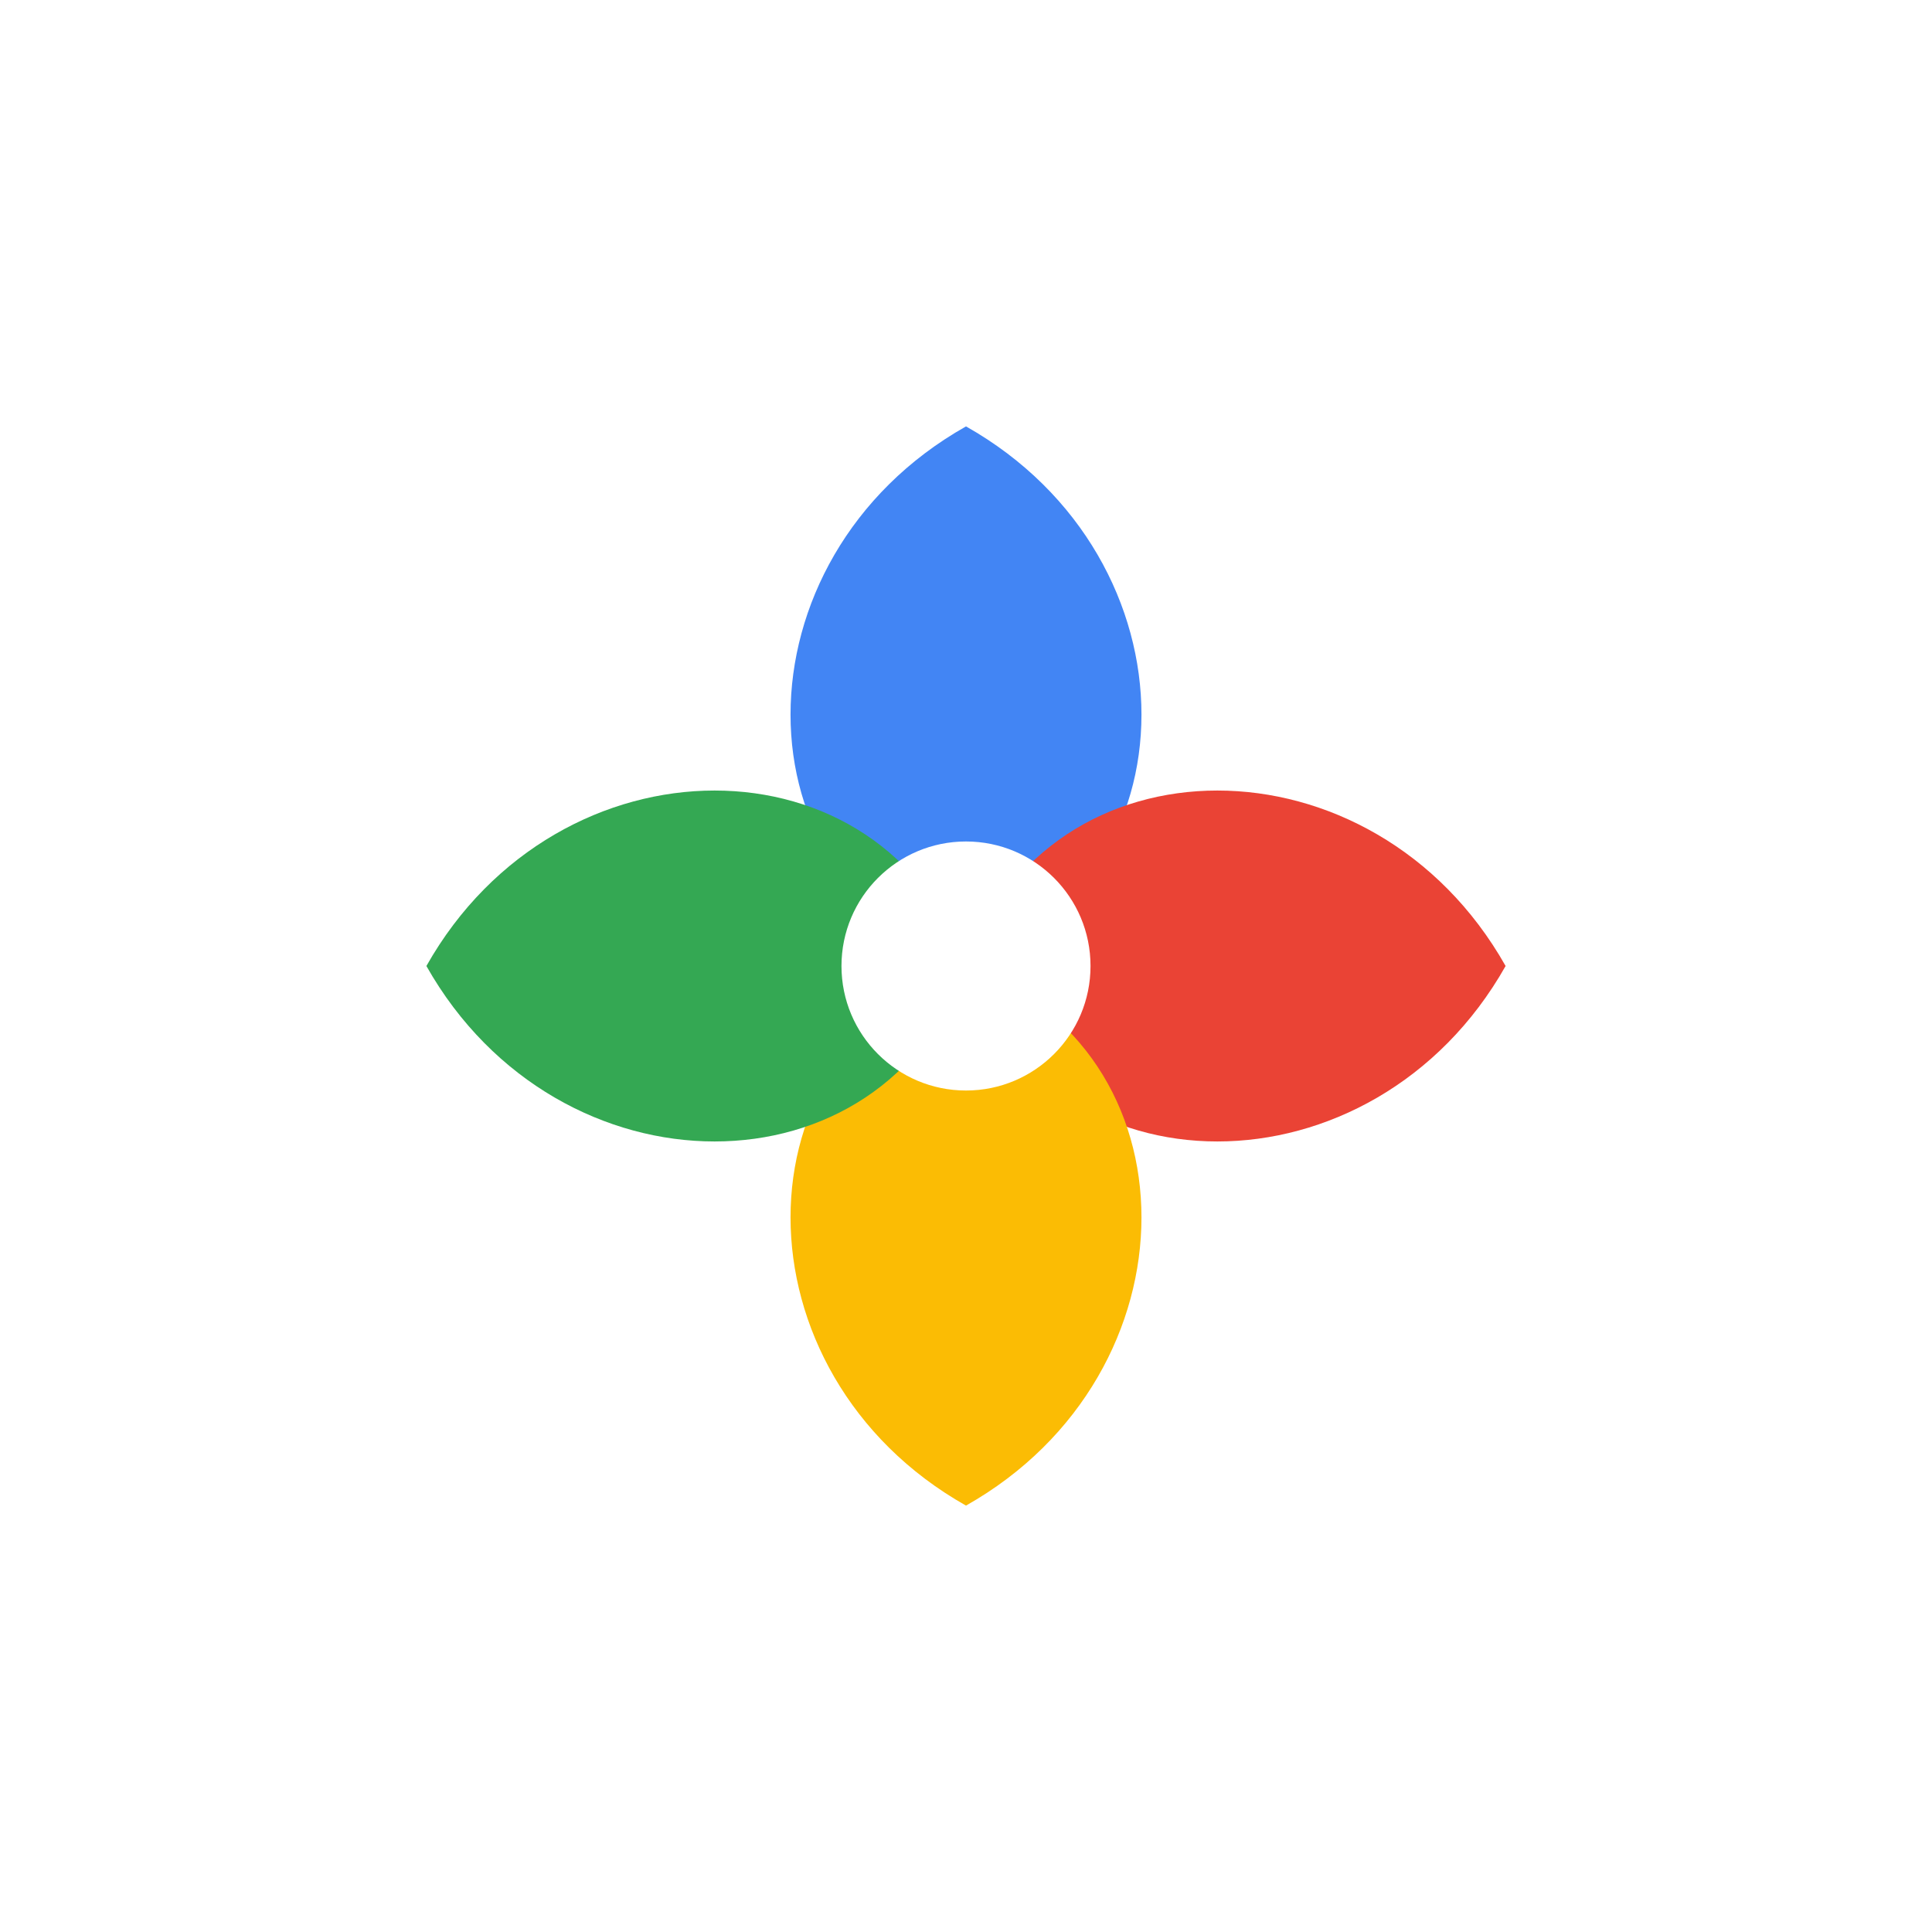
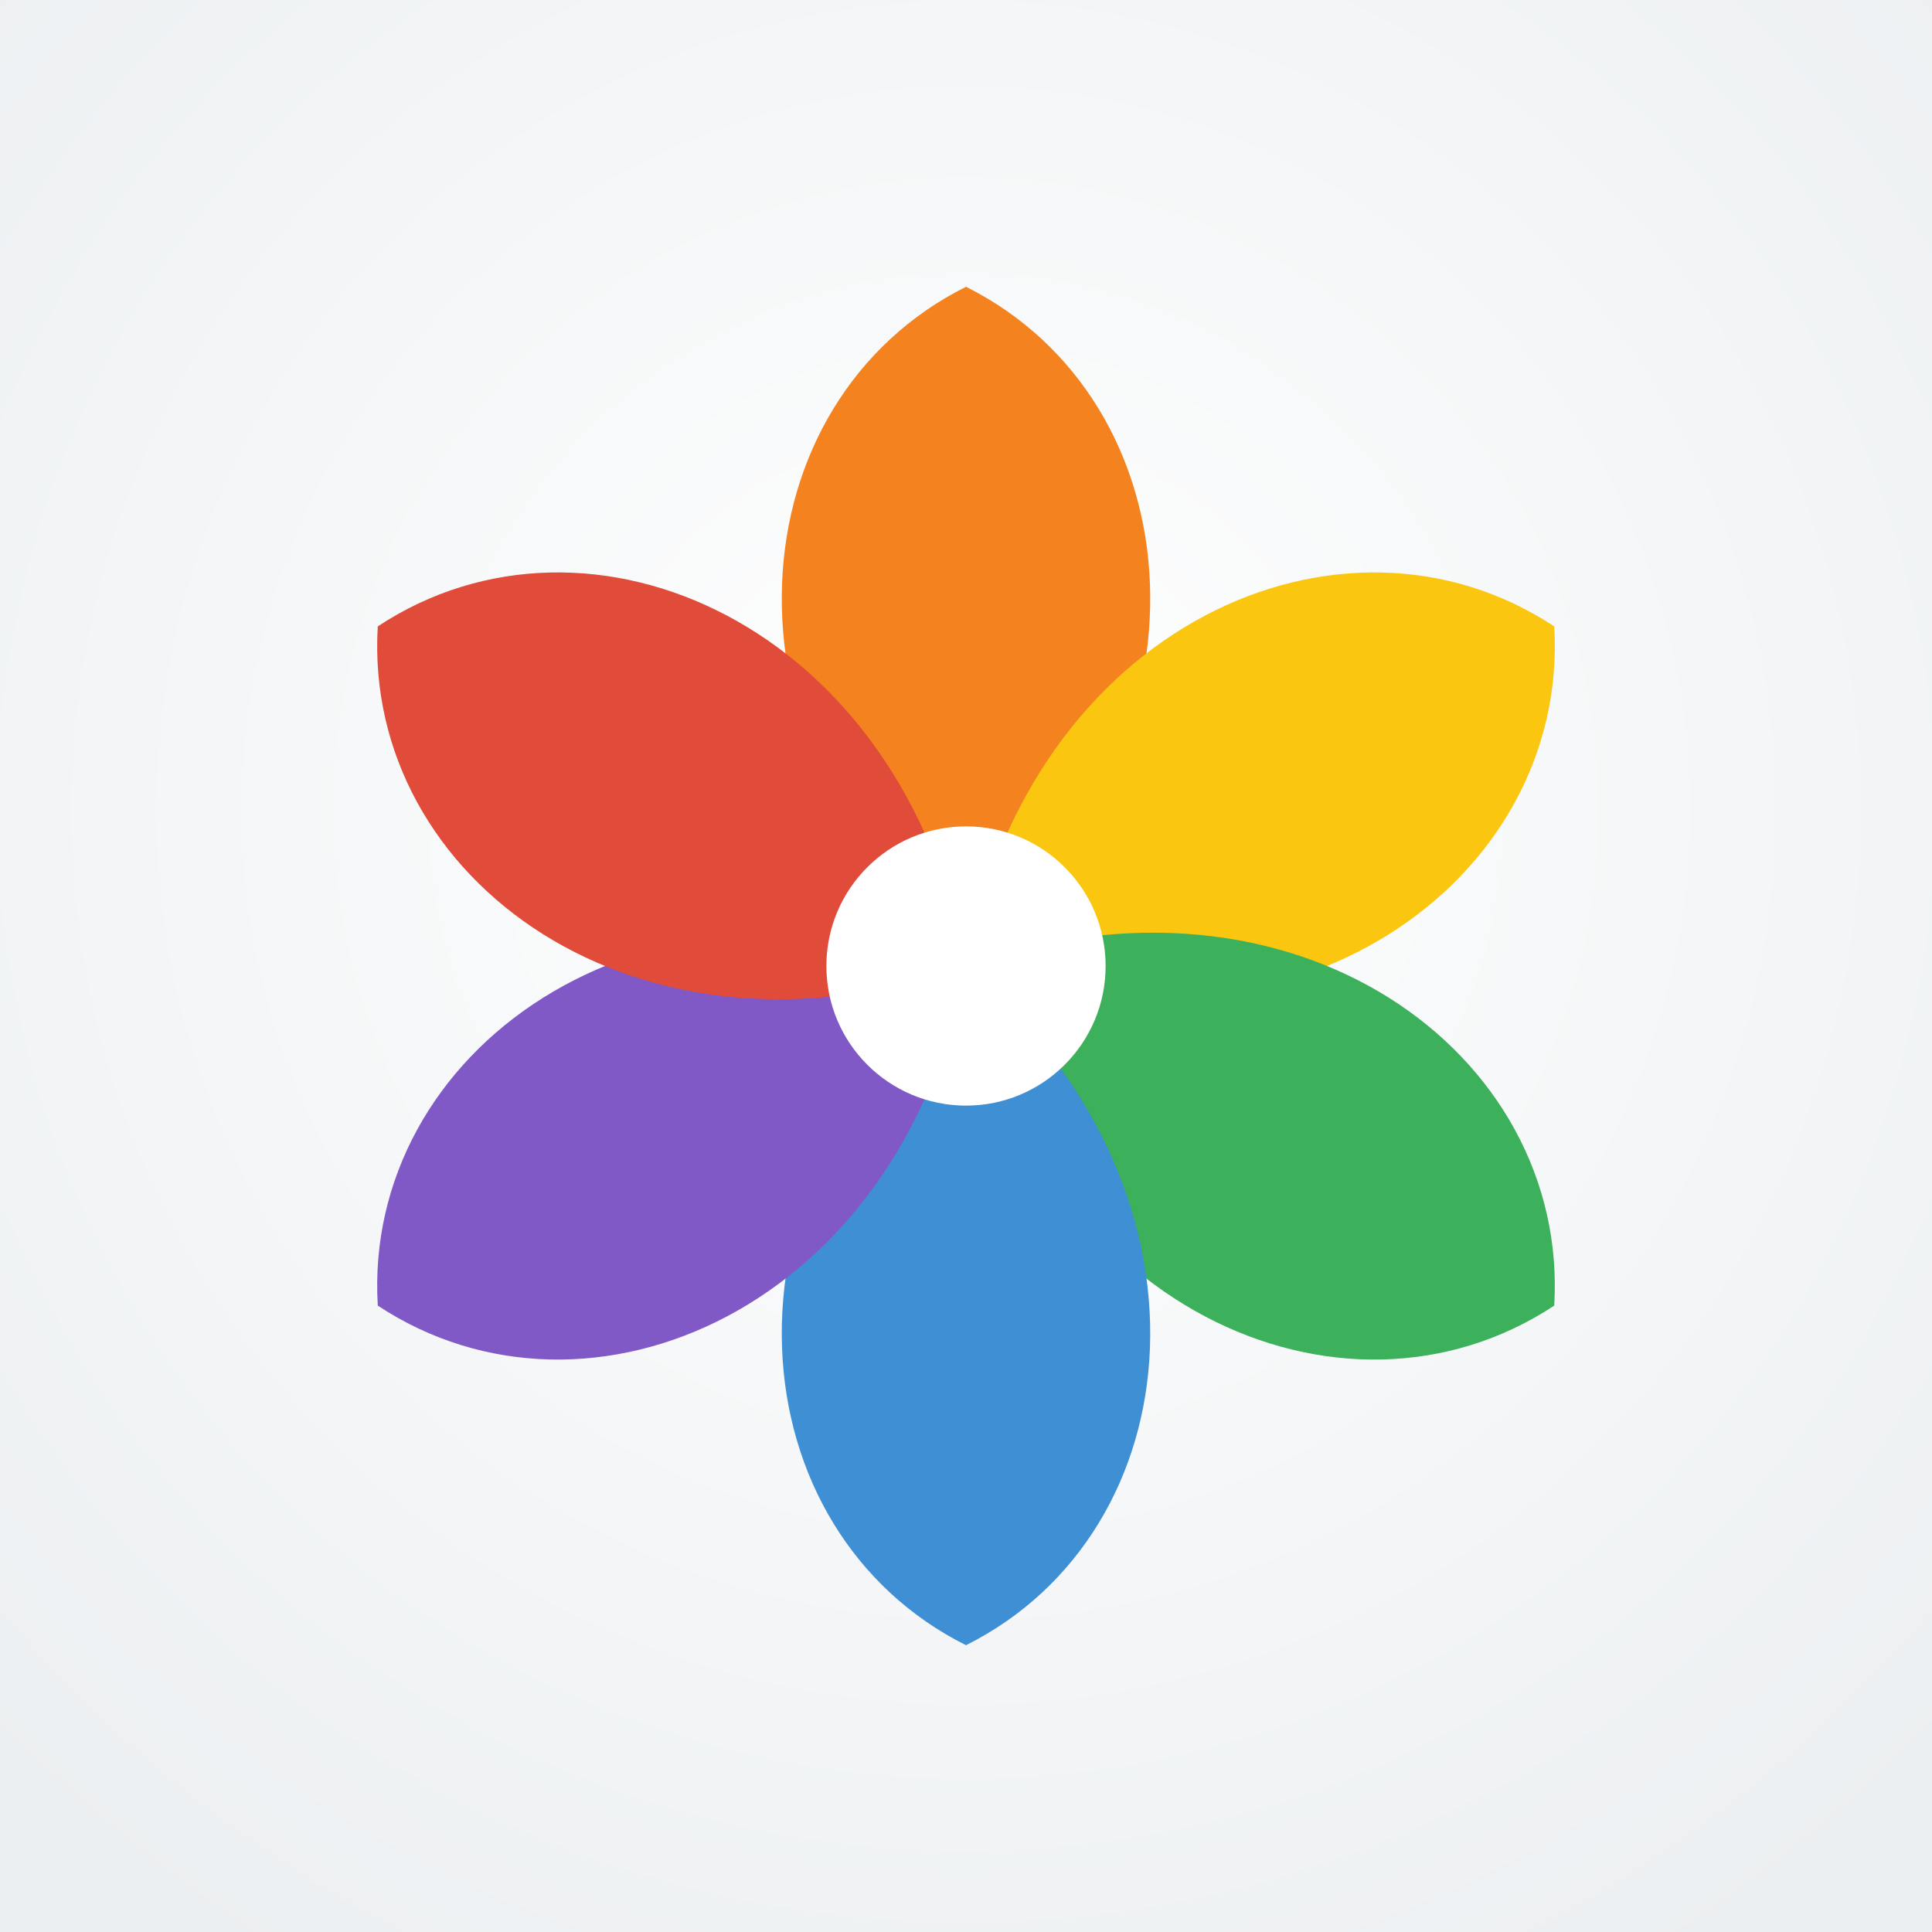
<svg xmlns="http://www.w3.org/2000/svg" width="1024" height="1024" viewBox="0 0 1024 1024">
-   <rect width="1024" height="1024" fill="#FFFFFF" />
+   <defs>
+     <radialGradient id="bg" cx="50%" cy="42%" r="70%">
+       <stop offset="0%" stop-color="#FFFFFF" />
+       <stop offset="100%" stop-color="#ECEFF1" />
+     </radialGradient>
+   </defs>
+   <rect width="1024" height="1024" fill="url(#bg)" />
  <g>
-     <path d="M512 512 C 388 468, 388 296, 512 226 C 636 296, 636 468, 512 512 Z" fill="#4285F4" />
-     <path d="M512 512 C 556 388, 728 388, 798 512 C 728 636, 556 636, 512 512 Z" fill="#EA4335" />
-     <path d="M512 512 C 636 556, 636 728, 512 798 C 388 728, 388 556, 512 512 Z" fill="#FBBC04" />
-     <path d="M512 512 C 468 636, 296 636, 226 512 C 296 388, 468 388, 512 512 Z" fill="#34A853" />
-     <circle cx="512" cy="512" r="66" fill="#FFFFFF" />
+     <g transform="rotate(0 512 512)">
+       <path d="M512 512 C 372 392, 392 212, 512 152 C 632 212, 652 392, 512 512 Z" fill="#F4831F" />
+     </g>
+     <g transform="rotate(60 512 512)">
+       <path d="M512 512 C 372 392, 392 212, 512 152 C 632 212, 652 392, 512 512 Z" fill="#FAC610" />
+     </g>
+     <g transform="rotate(120 512 512)">
+       <path d="M512 512 C 372 392, 392 212, 512 152 C 632 212, 652 392, 512 512 Z" fill="#3CB05A" />
+     </g>
+     <g transform="rotate(180 512 512)">
+       <path d="M512 512 C 372 392, 392 212, 512 152 C 632 212, 652 392, 512 512 Z" fill="#3F8FD4" />
+     </g>
+     <g transform="rotate(240 512 512)">
+       <path d="M512 512 C 372 392, 392 212, 512 152 C 632 212, 652 392, 512 512 Z" fill="#8159C7" />
+     </g>
+     <g transform="rotate(300 512 512)">
+       <path d="M512 512 C 372 392, 392 212, 512 152 C 632 212, 652 392, 512 512 Z" fill="#E14B3A" />
+     </g>
+     <circle cx="512" cy="512" r="74" fill="#FFFFFF" />
  </g>
</svg>
